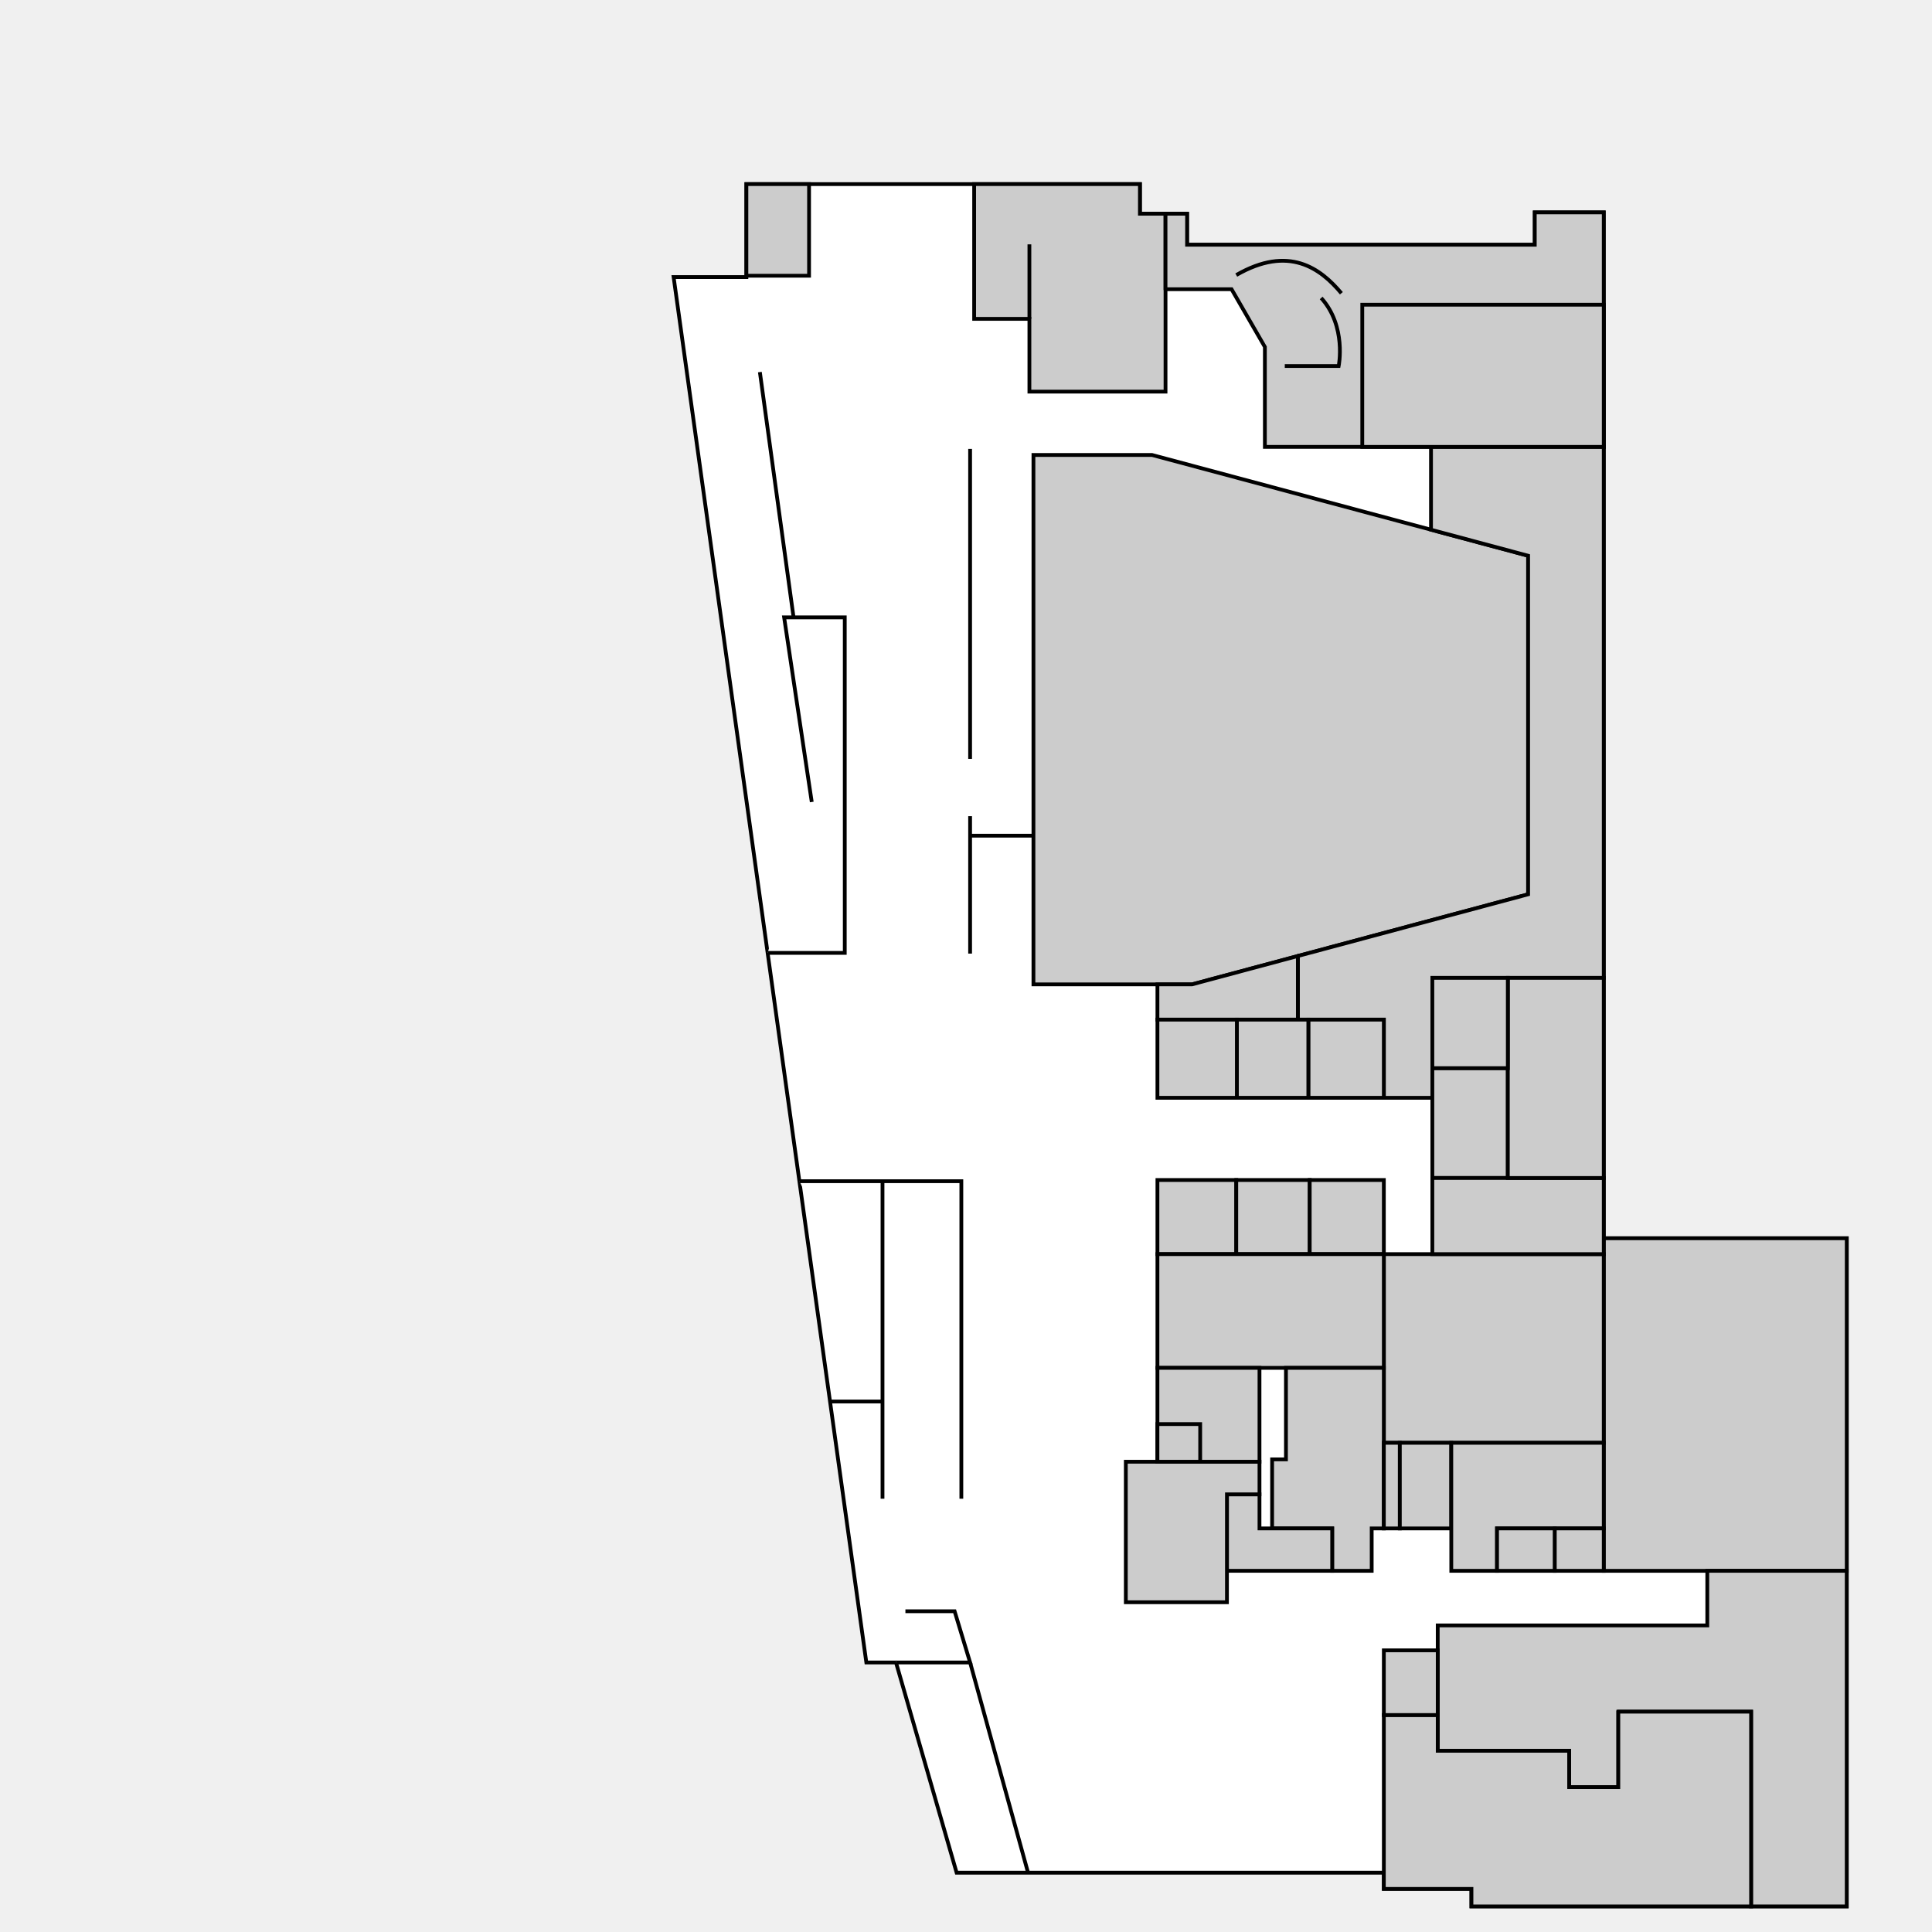
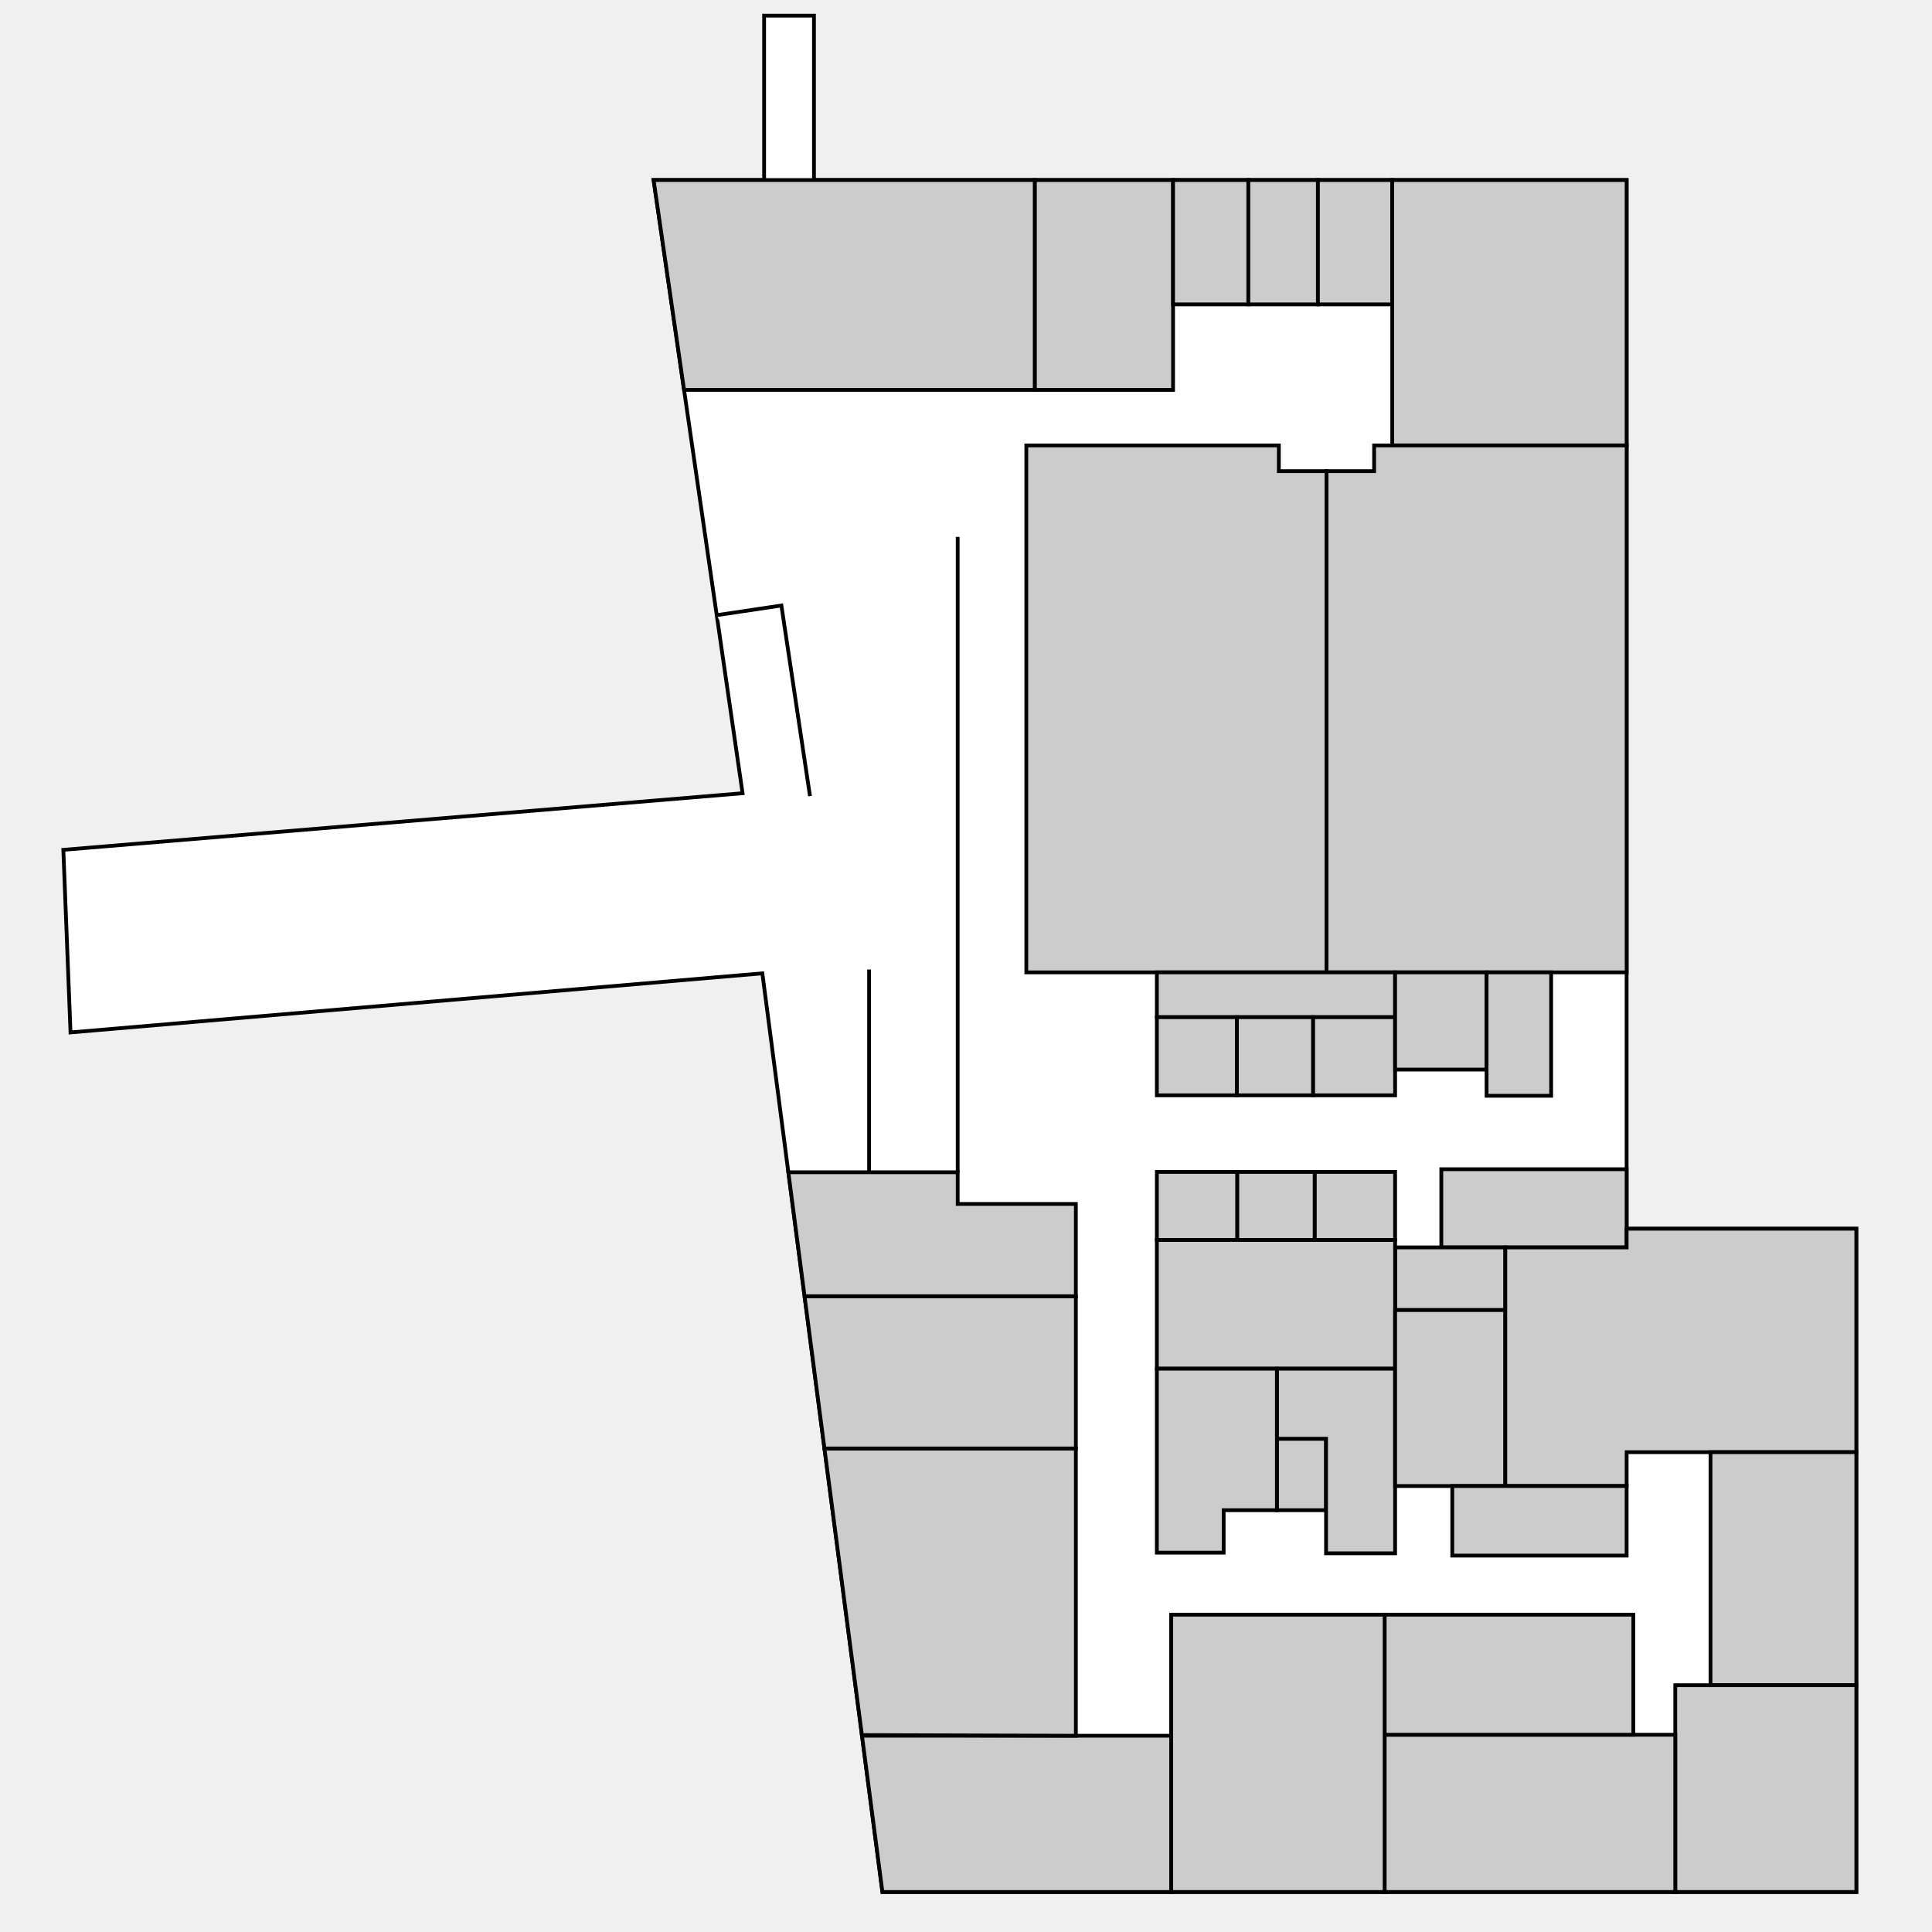
<svg xmlns="http://www.w3.org/2000/svg" width="1024" height="1024">
  <g>
    <rect fill="none" id="canvas_background" height="1464.85" width="1464.85" y="-1" x="-1" />
  </g>
  <g>
-     <g display="inline" id="g3906">
-       <path fill="#ffffff" stroke="#000000" stroke-width="2" stroke-miterlimit="4" d="m357.033,146.857l102.143,734.286l15.714,0l32.143,111.429l226.429,0l0,8.571l46.429,0l0,9.286l198.929,0l0,-354.124l-128.799,0l0,-543.733l-36.559,0l0,17.143l-184.286,0l0,-16.429l-25,0l0,-15.714l-208.571,0l0,49.286l-38.571,0z" id="path3908" />
-       <path fill="#cccccc" stroke="#000000" stroke-width="2" stroke-miterlimit="4" d="m516.319,97.571l0,71.429l29.286,0l0,38.571l72.143,0l0,-94.286l-13.571,0l0,-15.714l-87.857,0z" id="path3910" />
-       <path fill="#cccccc" stroke="#000000" stroke-width="2" stroke-miterlimit="4" d="m617.747,153.286l35,0l17.668,30.602l0,52.969l179.605,0l0,-124.286l-36.559,0l0,17.143l-184.286,0l0,-16.429l-11.429,0l0,40z" id="path3912" />
-       <path fill="#cccccc" stroke="#000000" stroke-width="2" stroke-miterlimit="4" d="m547.747,241.143l62.857,0l199.329,53.41l0,179.447l-178.126,47.729l-84.06,0l0,-280.586z" id="path3914" />
-       <path fill="#cccccc" stroke="#000000" stroke-width="2" stroke-miterlimit="4" d="m758.462,236.857l0,43.904l51.472,13.792l0,179.447l-122.037,32.7l0,33.729l45.565,0l0,41.429l25.714,0l0,-63.571l90.844,0l0,-281.429l-91.559,0z" id="path3916" />
-       <path fill="#cccccc" stroke="#000000" stroke-width="2" stroke-miterlimit="4" d="m687.896,540.429l-74.435,0l0,-18.7l18.346,0l56.089,-15.029l0,33.729z" id="path3918" />
-       <path fill="#cccccc" stroke="#000000" stroke-width="2" stroke-miterlimit="4" d="m514.176,505.429l0,-72.857" id="path3920" />
-       <path fill="#cccccc" stroke="#000000" stroke-width="2" stroke-miterlimit="4" d="m514.176,442.929l33.571,0" id="path3922" />
-       <path fill="#cccccc" stroke="#000000" stroke-width="2" stroke-miterlimit="4" d="m514.176,402.214l0,-164.286" id="path3924" />
-       <rect fill="#cccccc" stroke="#000000" stroke-width="2" stroke-miterlimit="4" id="rect3926" width="128.799" height="176.267" x="850.02" y="656.304" />
-       <rect fill="#cccccc" stroke="#000000" stroke-width="2" stroke-miterlimit="4" id="rect3928" width="116.558" height="100" x="733.462" y="664.714" />
-       <rect fill="#cccccc" stroke="#000000" stroke-width="2" stroke-miterlimit="4" id="rect3930" width="40" height="58.214" x="759.176" y="566.143" />
-       <rect fill="#cccccc" stroke="#000000" stroke-width="2" stroke-miterlimit="4" id="rect3932" width="90.844" height="40.357" x="759.176" y="624.357" />
-       <rect fill="#cccccc" stroke="#000000" stroke-width="2" stroke-miterlimit="4" id="rect3934" width="50.844" height="106.071" x="799.176" y="518.286" />
-       <rect fill="#cccccc" stroke="#000000" stroke-width="2" stroke-miterlimit="4" id="rect3936" width="40" height="47.857" x="759.176" y="518.286" />
-       <rect fill="#cccccc" stroke="#000000" stroke-width="2" stroke-miterlimit="4" id="rect3938" width="40.015" height="41.429" x="693.446" y="540.429" />
-       <rect fill="#cccccc" stroke="#000000" stroke-width="2" stroke-miterlimit="4" id="rect3940" width="37.881" height="41.429" x="655.566" y="540.429" />
-       <rect fill="#cccccc" stroke="#000000" stroke-width="2" stroke-miterlimit="4" id="rect3942" width="42.104" height="41.429" x="613.462" y="540.429" />
-       <rect fill="#cccccc" stroke="#000000" stroke-width="2" stroke-miterlimit="4" id="rect3944" width="41.786" height="39.286" x="613.462" y="625.429" />
-       <rect fill="#cccccc" stroke="#000000" stroke-width="2" stroke-miterlimit="4" id="rect3946" width="38.929" height="39.286" x="655.247" y="625.429" />
-       <rect fill="#cccccc" stroke="#000000" stroke-width="2" stroke-miterlimit="4" id="rect3948" width="39.286" height="39.286" x="694.176" y="625.429" />
-       <rect fill="#cccccc" stroke="#000000" stroke-width="2" stroke-miterlimit="4" id="rect3950" width="120" height="60.281" x="613.462" y="664.714" />
-       <path fill="#cccccc" stroke="#000000" stroke-width="2" stroke-miterlimit="4" d="m681.587,725l0,48.5l-7.344,0l0,36.594l31.844,0l0,22.475l20.938,0l0,-22.475l6.438,0l0,-36.594l0,-48.5l-51.875,0z" id="path3952" />
-       <rect fill="#cccccc" stroke="#000000" stroke-width="2" stroke-miterlimit="4" id="rect3954" width="8.472" height="45.379" x="733.462" y="764.714" />
-       <rect fill="#cccccc" stroke="#000000" stroke-width="2" stroke-miterlimit="4" id="rect3956" width="27.274" height="45.379" x="741.934" y="764.714" />
-       <path fill="#cccccc" stroke="#000000" stroke-width="2" stroke-miterlimit="4" d="m769.212,764.719l0,45.375l0,22.475l24.25,0l0,-22.475l56.562,0l0,-45.375l-80.812,0z" id="path3958" />
-       <rect fill="#cccccc" stroke="#000000" stroke-width="2" stroke-miterlimit="4" id="rect3960" width="26.011" height="22.478" x="824.009" y="810.094" />
-       <rect fill="#cccccc" stroke="#000000" stroke-width="2" stroke-miterlimit="4" id="rect3962" width="30.547" height="22.478" x="793.462" y="810.094" />
-       <path fill="#cccccc" stroke="#000000" stroke-width="2" stroke-miterlimit="4" d="m904.899,832.562l0,28.938l-47.156,0l-95.719,0l0,66.438l69.656,0l0,19.281l26.062,0l0,-19.281l0,-20.719l70.375,0l0,103.219l50.688,0l0,-141.781l0,-36.094l-73.906,0z" id="path3964" />
-       <path fill="#cccccc" stroke="#000000" stroke-width="2" stroke-miterlimit="4" d="m857.743,907.219l0,40l-26.062,0l0,-19.281l-69.656,0l0,-18.938l-28.562,0l0,92.156l28.562,0l17.875,0l0,9.281l77.844,0l70.375,0l0,-103.219l-70.375,0z" id="path3966" />
-       <rect fill="#cccccc" stroke="#000000" stroke-width="2" stroke-miterlimit="4" id="rect3968" width="28.562" height="34.286" x="733.462" y="874.714" />
-       <path fill="#cccccc" stroke="#000000" stroke-width="2" stroke-miterlimit="4" d="m650.305,792.031l0,18.062l0,22.469l55.781,0l0,-22.469l-38.531,0l0,-18.062l-17.25,0z" id="path3970" />
-       <path fill="#cccccc" stroke="#000000" stroke-width="2" stroke-miterlimit="4" d="m596.712,774.75l0,74.469l53.594,0l0,-57.188l17.25,0l0,-17.281l-17.25,0l-53.594,0z" id="path3972" />
-       <rect fill="#cccccc" stroke="#000000" stroke-width="2" stroke-miterlimit="4" id="rect3974" width="54.094" height="49.755" x="613.462" y="724.995" />
-       <rect fill="#cccccc" stroke="#000000" stroke-width="2" stroke-miterlimit="4" id="rect3976" width="22.659" height="19.956" x="613.462" y="754.794" />
-       <path fill="#ffffff" stroke="#000000" stroke-width="2" stroke-miterlimit="4" d="m423.693,626.061l85.84,0l0,168.296" id="path3978" />
-       <path fill="#cccccc" stroke="#000000" stroke-width="2" stroke-miterlimit="4" d="m467.747,626.061l0,168.296" id="path3980" />
-       <path fill="#cccccc" stroke="#000000" stroke-width="2" stroke-miterlimit="4" d="m439.935,742.823l27.812,0" id="path3982" />
-       <path fill="#ffffff" stroke="#000000" stroke-width="2" stroke-miterlimit="4" d="m474.89,881.143l39.286,0l-8.214,-27.143l-26.071,0" id="path3984" />
-       <path fill="#cccccc" stroke="#000000" stroke-width="2" stroke-miterlimit="4" d="m514.176,881.143l30.714,111.429" id="path3986" />
-       <path fill="#ffffff" stroke="#000000" stroke-width="2" stroke-miterlimit="4" d="m406.859,505.046l40.888,0l0,-177.832l-32.143,0l14.643,97.857" id="path3988" />
-       <path fill="#cccccc" stroke="#000000" stroke-width="2" stroke-miterlimit="4" d="m420.604,327.214l-17.857,-130" id="path3990" />
-       <rect fill="#cccccc" stroke="#000000" stroke-width="2" stroke-miterlimit="4" id="rect3992" width="33.214" height="48.571" x="395.604" y="97.571" />
-       <rect fill="#cccccc" stroke="#000000" stroke-width="2" stroke-miterlimit="4" id="rect3994" width="127.987" height="75.357" x="722.033" y="161.5" />
-       <path fill="#cccccc" stroke="#000000" stroke-width="2" stroke-miterlimit="4" d="m680.962,194l28.571,0c0,0 4.286,-21.071 -9.286,-36.071" id="path3997" />
-       <path fill="#cccccc" stroke="#000000" stroke-width="2" stroke-miterlimit="4" d="m655.247,145.786c27.857,-16.071 44.643,-3.571 55.714,9.643" id="path3999" />
-       <path fill="#cccccc" stroke="#000000" stroke-width="2" stroke-miterlimit="4" d="m545.604,169l0,-39.49" id="path4001" />
+     <g display="inline" id="layer2">
+       <path fill="#ffffff" stroke="#000000" stroke-width="2" stroke-miterlimit="4" id="path3765" d="m33.571,450.429l360,-30l-47.143,-325l58.571,0l0,-87.143l26.429,0l0,87.143l430.714,0l0,555.825l121.746,0l0,351.533l-516.188,0l-63.64,-486.894l-366.685,31.315l-3.804,-96.779z" />
+       <path fill="#cccccc" stroke="#000000" stroke-width="2" stroke-miterlimit="4" id="path3767" d="m362.562,206.652l185.951,0l0,-111.223l-202.084,0l16.134,111.223z" />
+       <rect fill="#cccccc" stroke="#000000" stroke-width="2" stroke-miterlimit="4" y="95.429" x="548.513" height="111.223" width="73.236" id="rect3769" />
+       <rect fill="#cccccc" stroke="#000000" stroke-width="2" stroke-miterlimit="4" y="95.429" x="621.749" height="65.901" width="39.901" id="rect3771" />
+       <rect fill="#cccccc" stroke="#000000" stroke-width="2" stroke-miterlimit="4" y="95.429" x="661.65" height="65.901" width="36.871" id="rect3773" />
+       <rect fill="#cccccc" stroke="#000000" stroke-width="2" stroke-miterlimit="4" y="95.429" x="698.521" height="65.901" width="39.396" id="rect3775" />
+       <rect fill="#cccccc" stroke="#000000" stroke-width="2" stroke-miterlimit="4" y="95.429" x="737.916" height="140.652" width="124.226" id="rect3777" />
+       <path fill="#cccccc" stroke="#000000" stroke-width="2" stroke-miterlimit="4" id="rect3798" d="m728.312,236.094l0,13.625l-25.25,0l0,265.656l159.094,0l0,-279.281l-133.844,0z" />
+       <path fill="#cccccc" stroke="#000000" stroke-width="2" stroke-miterlimit="4" d="m677.812,236.094l0,13.625l25.25,0l0,265.656l-159.094,0l0,-279.281l133.844,0z" id="path3803" />
+       <rect fill="#cccccc" stroke="#000000" stroke-width="2" stroke-miterlimit="4" y="515.375" x="613.163" height="23.752" width="126.269" id="rect3805" />
+       <rect fill="#cccccc" stroke="#000000" stroke-width="2" stroke-miterlimit="4" y="539.127" x="613.163" height="41.416" width="42.426" id="rect3807" />
+       <rect fill="#cccccc" stroke="#000000" stroke-width="2" stroke-miterlimit="4" y="539.127" x="655.589" height="41.416" width="40.406" id="rect3809" />
+       <rect fill="#cccccc" stroke="#000000" stroke-width="2" stroke-miterlimit="4" y="539.127" x="695.995" height="41.416" width="43.437" id="rect3811" />
+       <rect fill="#cccccc" stroke="#000000" stroke-width="2" stroke-miterlimit="4" y="515.375" x="739.432" height="51.531" width="48.487" id="rect3813" />
+       <rect fill="#cccccc" stroke="#000000" stroke-width="2" stroke-miterlimit="4" y="515.375" x="787.919" height="65.411" width="34.224" id="rect3817" />
+       <rect fill="#cccccc" stroke="#000000" stroke-width="2" stroke-miterlimit="4" y="619.714" x="763.929" height="41.429" width="98.214" id="rect3819" />
+       <rect fill="#cccccc" stroke="#000000" stroke-width="2" stroke-miterlimit="4" y="661.143" x="739.432" height="33.214" width="58.426" id="rect3821" />
+       <rect fill="#cccccc" stroke="#000000" stroke-width="2" stroke-miterlimit="4" y="621.142" x="696.786" height="36.072" width="42.646" id="rect3829" />
+       <rect fill="#cccccc" stroke="#000000" stroke-width="2" stroke-miterlimit="4" y="621.142" x="655.714" height="36.072" width="41.071" id="rect3831" />
+       <rect fill="#cccccc" stroke="#000000" stroke-width="2" stroke-miterlimit="4" y="621.142" x="613.163" height="36.072" width="42.552" id="rect3833" />
+       <rect fill="#cccccc" stroke="#000000" stroke-width="2" stroke-miterlimit="4" y="657.214" x="613.163" height="68.214" width="126.269" id="rect3835" />
+       <path fill="#cccccc" stroke="#000000" stroke-width="2" stroke-miterlimit="4" id="path3845" d="m702.844,800.438l0,-37.875l-26.062,0l0,37.875l26.062,0z" />
+       <path fill="#cccccc" stroke="#000000" stroke-width="2" stroke-miterlimit="4" id="rect3837" d="m676.781,725.438l0,37.125l26.062,0l0,37.875l0,22.844l36.594,0l0,-97.844l-62.656,0z" />
+       <path fill="#cccccc" stroke="#000000" stroke-width="2" stroke-miterlimit="4" id="rect3849" d="m613.156,725.438l0,75l0,22.5l35.406,0l0,-22.5l28.219,0l0,-75l-63.625,0z" />
+       <rect fill="#cccccc" stroke="#000000" stroke-width="2" stroke-miterlimit="4" y="694.357" x="739.438" height="93.267" width="58.42" id="rect3854" />
+       <path fill="#cccccc" stroke="#000000" stroke-width="2" stroke-miterlimit="4" id="rect3860" d="m862.156,651.25l0,9.906l-64.312,0l0,126.469l64.312,0l0,-17.938l121.719,0l0,-118.438l-121.719,0z" />
+       <rect fill="#cccccc" stroke="#000000" stroke-width="2" stroke-miterlimit="4" y="787.624" x="769.736" height="36.871" width="92.407" id="rect3862" />
+       <rect fill="#cccccc" stroke="#000000" stroke-width="2" stroke-miterlimit="4" y="769.688" x="906.612" height="123.498" width="77.277" id="rect3867" />
+       <rect fill="#cccccc" stroke="#000000" stroke-width="2" stroke-miterlimit="4" y="893.185" x="887.924" height="109.602" width="95.964" id="rect3869" />
+       <rect fill="#cccccc" stroke="#000000" stroke-width="2" stroke-miterlimit="4" y="919.449" x="733.876" height="83.338" width="154.048" id="rect3871" />
+       <rect fill="#cccccc" stroke="#000000" stroke-width="2" stroke-miterlimit="4" y="855.81" x="733.876" height="63.64" width="131.825" id="rect3873" />
+       <rect fill="#cccccc" stroke="#000000" stroke-width="2" stroke-miterlimit="4" y="855.81" x="620.739" height="146.977" width="113.137" id="rect3875" />
+       <path fill="#cccccc" stroke="#000000" stroke-width="2" stroke-miterlimit="4" id="rect3877" d="m456.878,919.983l163.861,0l0,82.804l-153.038,0l-10.823,-82.804z" />
+       <path fill="#cccccc" stroke="#000000" stroke-width="2" stroke-miterlimit="4" id="rect3880" d="m436.976,767.717l133.255,0l0,152.265l-113.4,-0.357l-19.855,-151.908z" />
+       <path fill="#cccccc" stroke="#000000" stroke-width="2" stroke-miterlimit="4" id="rect3882" d="m426.429,687.029l143.802,0l0,80.688l-133.255,-0l-10.546,-80.688z" />
+       <path fill="#cccccc" stroke="#000000" stroke-width="2" stroke-miterlimit="4" id="rect3884" d="m417.844,621.312l8.586,65.717l143.789,0.002l0,-48.906l-62.625,0l0,-16.812l-89.75,0z" />
+       <path fill="#cccccc" stroke="#000000" stroke-width="2" stroke-miterlimit="4" id="path3889" d="m507.594,621.312l0,-336.744" />
+       <path fill="#cccccc" stroke="#000000" stroke-width="2" stroke-miterlimit="4" id="path3893" d="m460.63,621.312l0,-107.44" />
+       <path fill="#ffffff" stroke="#000000" stroke-width="2" stroke-miterlimit="4" id="path3895" d="m379.881,326.049l34.281,-5.115l15.152,101.015" />
    </g>
  </g>
</svg>
